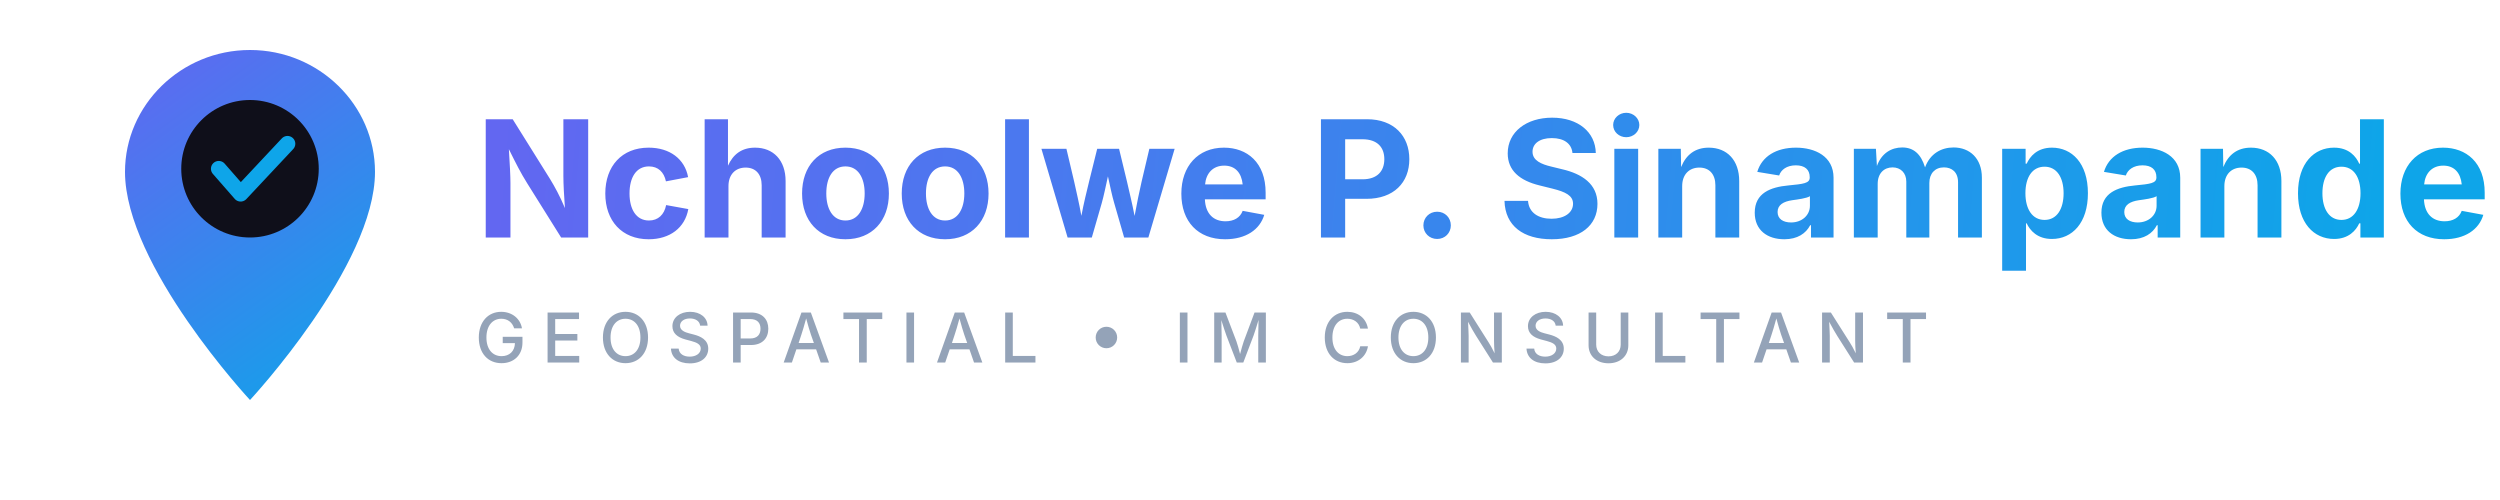
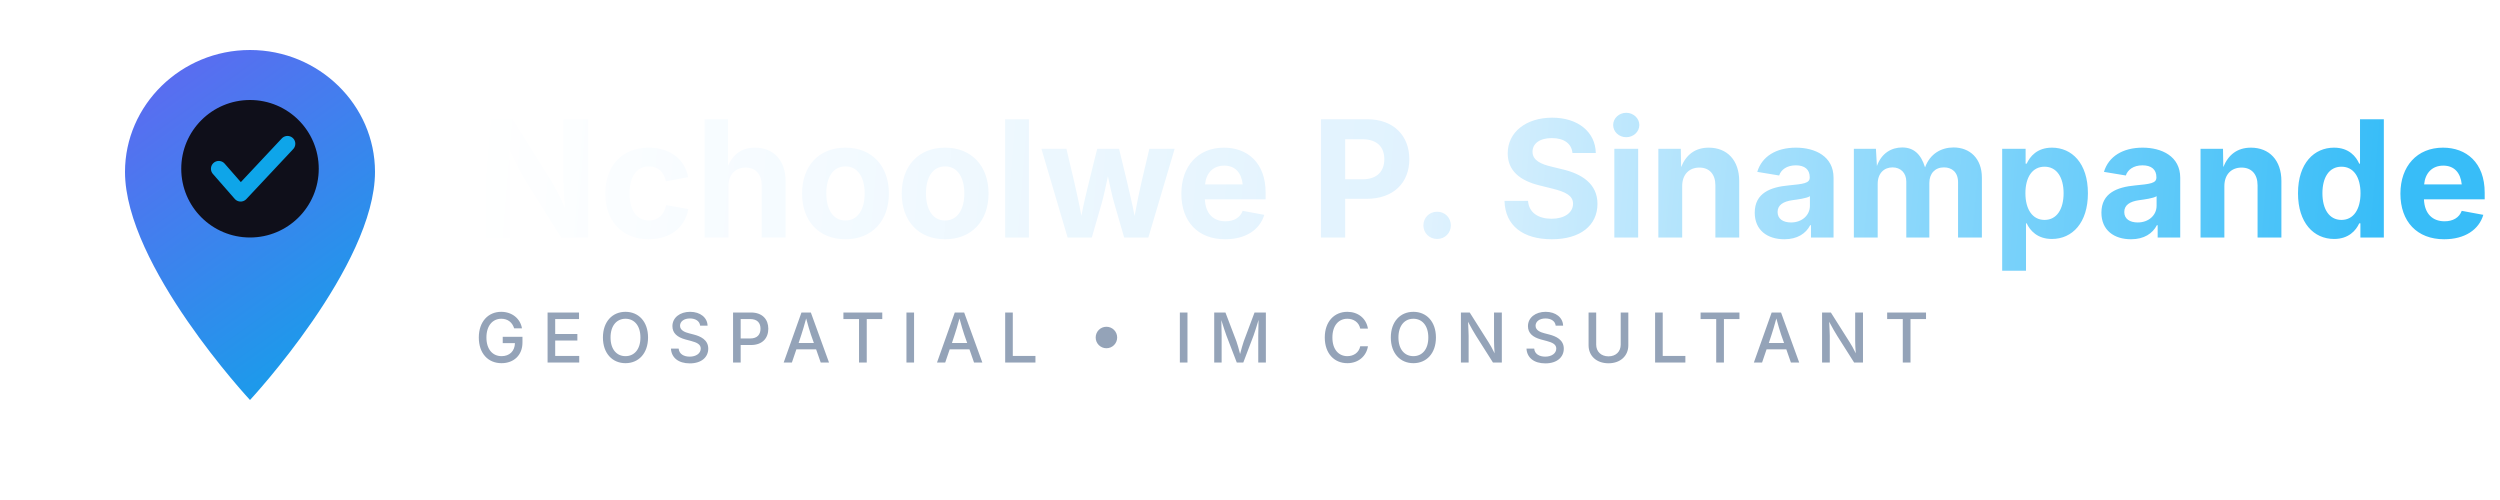
<svg xmlns="http://www.w3.org/2000/svg" width="400" height="80" viewBox="0 0 400 80" fill="none">
  <path d="M40 8C28.95 8 20 16.82 20 27.5C20 42.5 40 64 40 64C40 64 60 42.5 60 27.5C60 16.82 51.05 8 40 8Z" fill="url(#grad1)" />
  <circle cx="40" cy="27" r="11" fill="#0f0f1a" />
  <path d="M35 27L38.5 31L46 23" stroke="#0ea5e9" stroke-width="2.5" stroke-linecap="round" stroke-linejoin="round" />
  <text x="76" y="38" font-family="system-ui, -apple-system, 'Segoe UI', sans-serif" font-size="26" font-weight="700" fill="url(#grad2)">Nchoolwe P. Sinampande</text>
  <text x="76" y="58" font-family="system-ui, -apple-system, 'Segoe UI', sans-serif" font-size="11" font-weight="500" letter-spacing="2.5" fill="#94a3b8">GEOSPATIAL • IM CONSULTANT</text>
  <defs>
    <linearGradient id="grad1" x1="20" y1="8" x2="60" y2="64" gradientUnits="userSpaceOnUse">
      <stop stop-color="#6366f1" />
      <stop offset="1" stop-color="#0ea5e9" />
    </linearGradient>
    <linearGradient id="grad2" x1="76" y1="20" x2="380" y2="45" gradientUnits="userSpaceOnUse">
-       <stop stop-color="#6366f1" />
-       <stop offset="1" stop-color="#0ea5e9" />
+       <stop stop-color="#ffffff" />
+       <stop offset="0.5" stop-color="#e0f2fe" />
+       <stop offset="1" stop-color="#38bdf8" />
    </linearGradient>
  </defs>
</svg>
